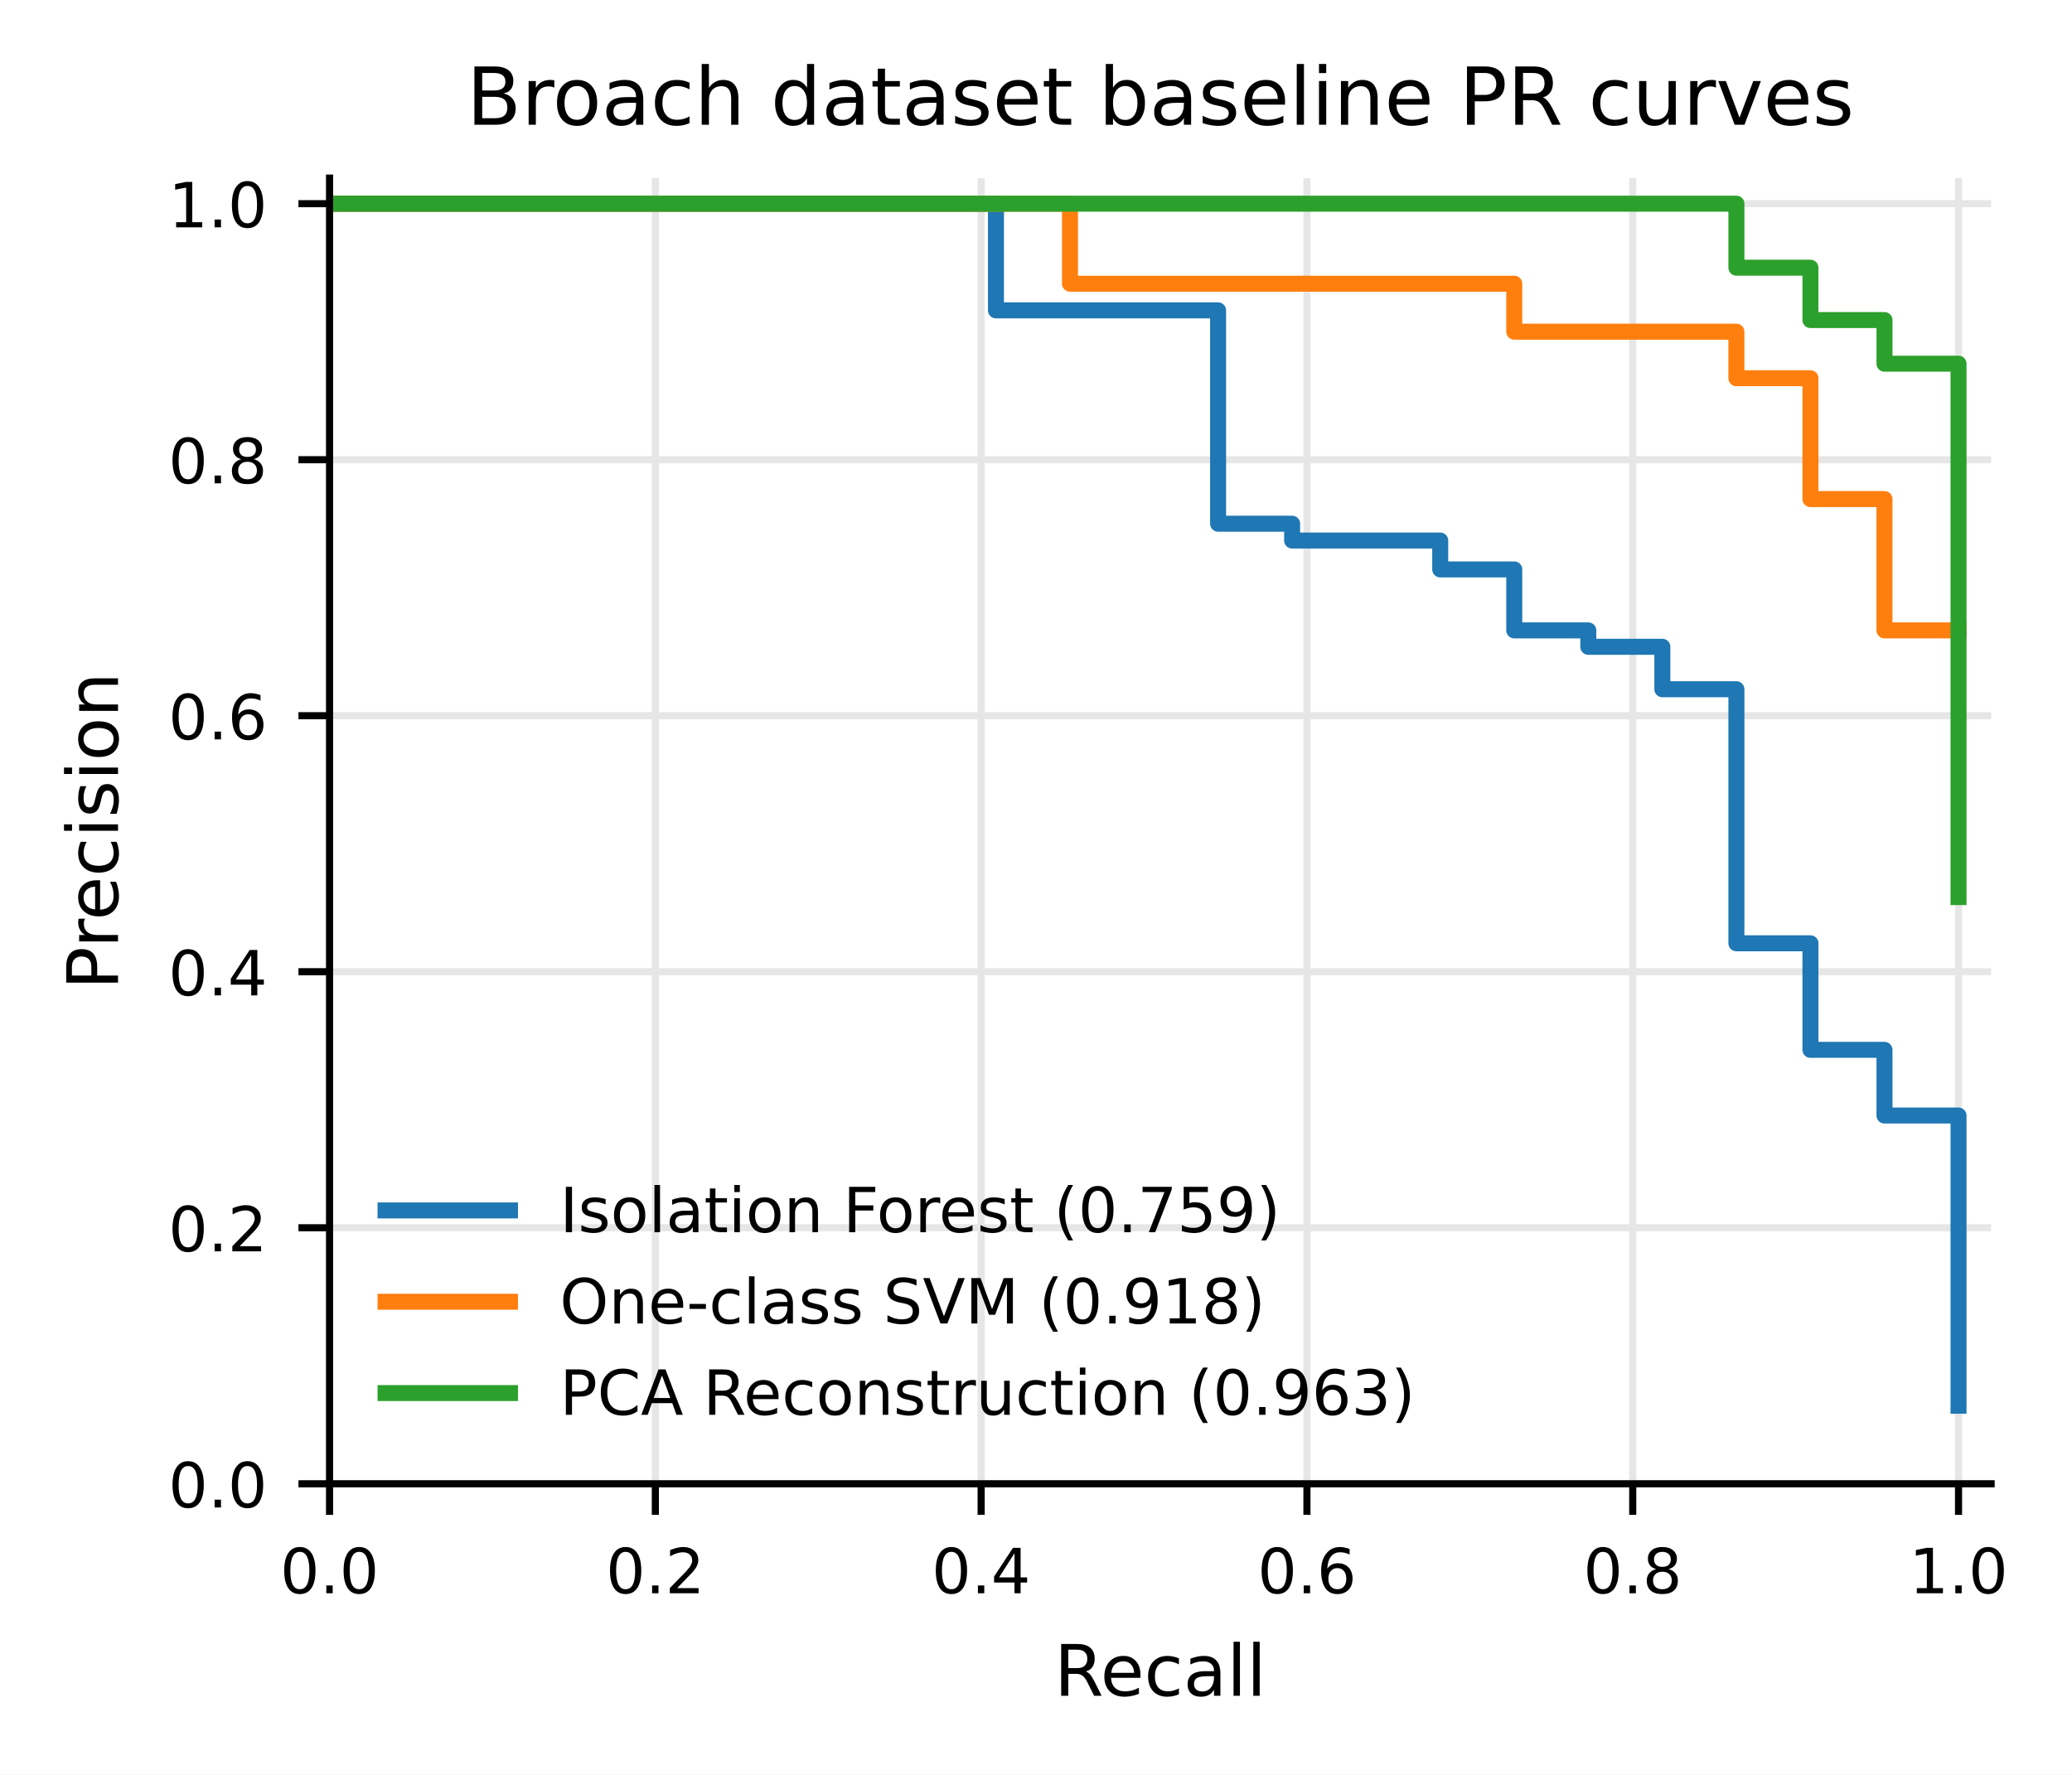
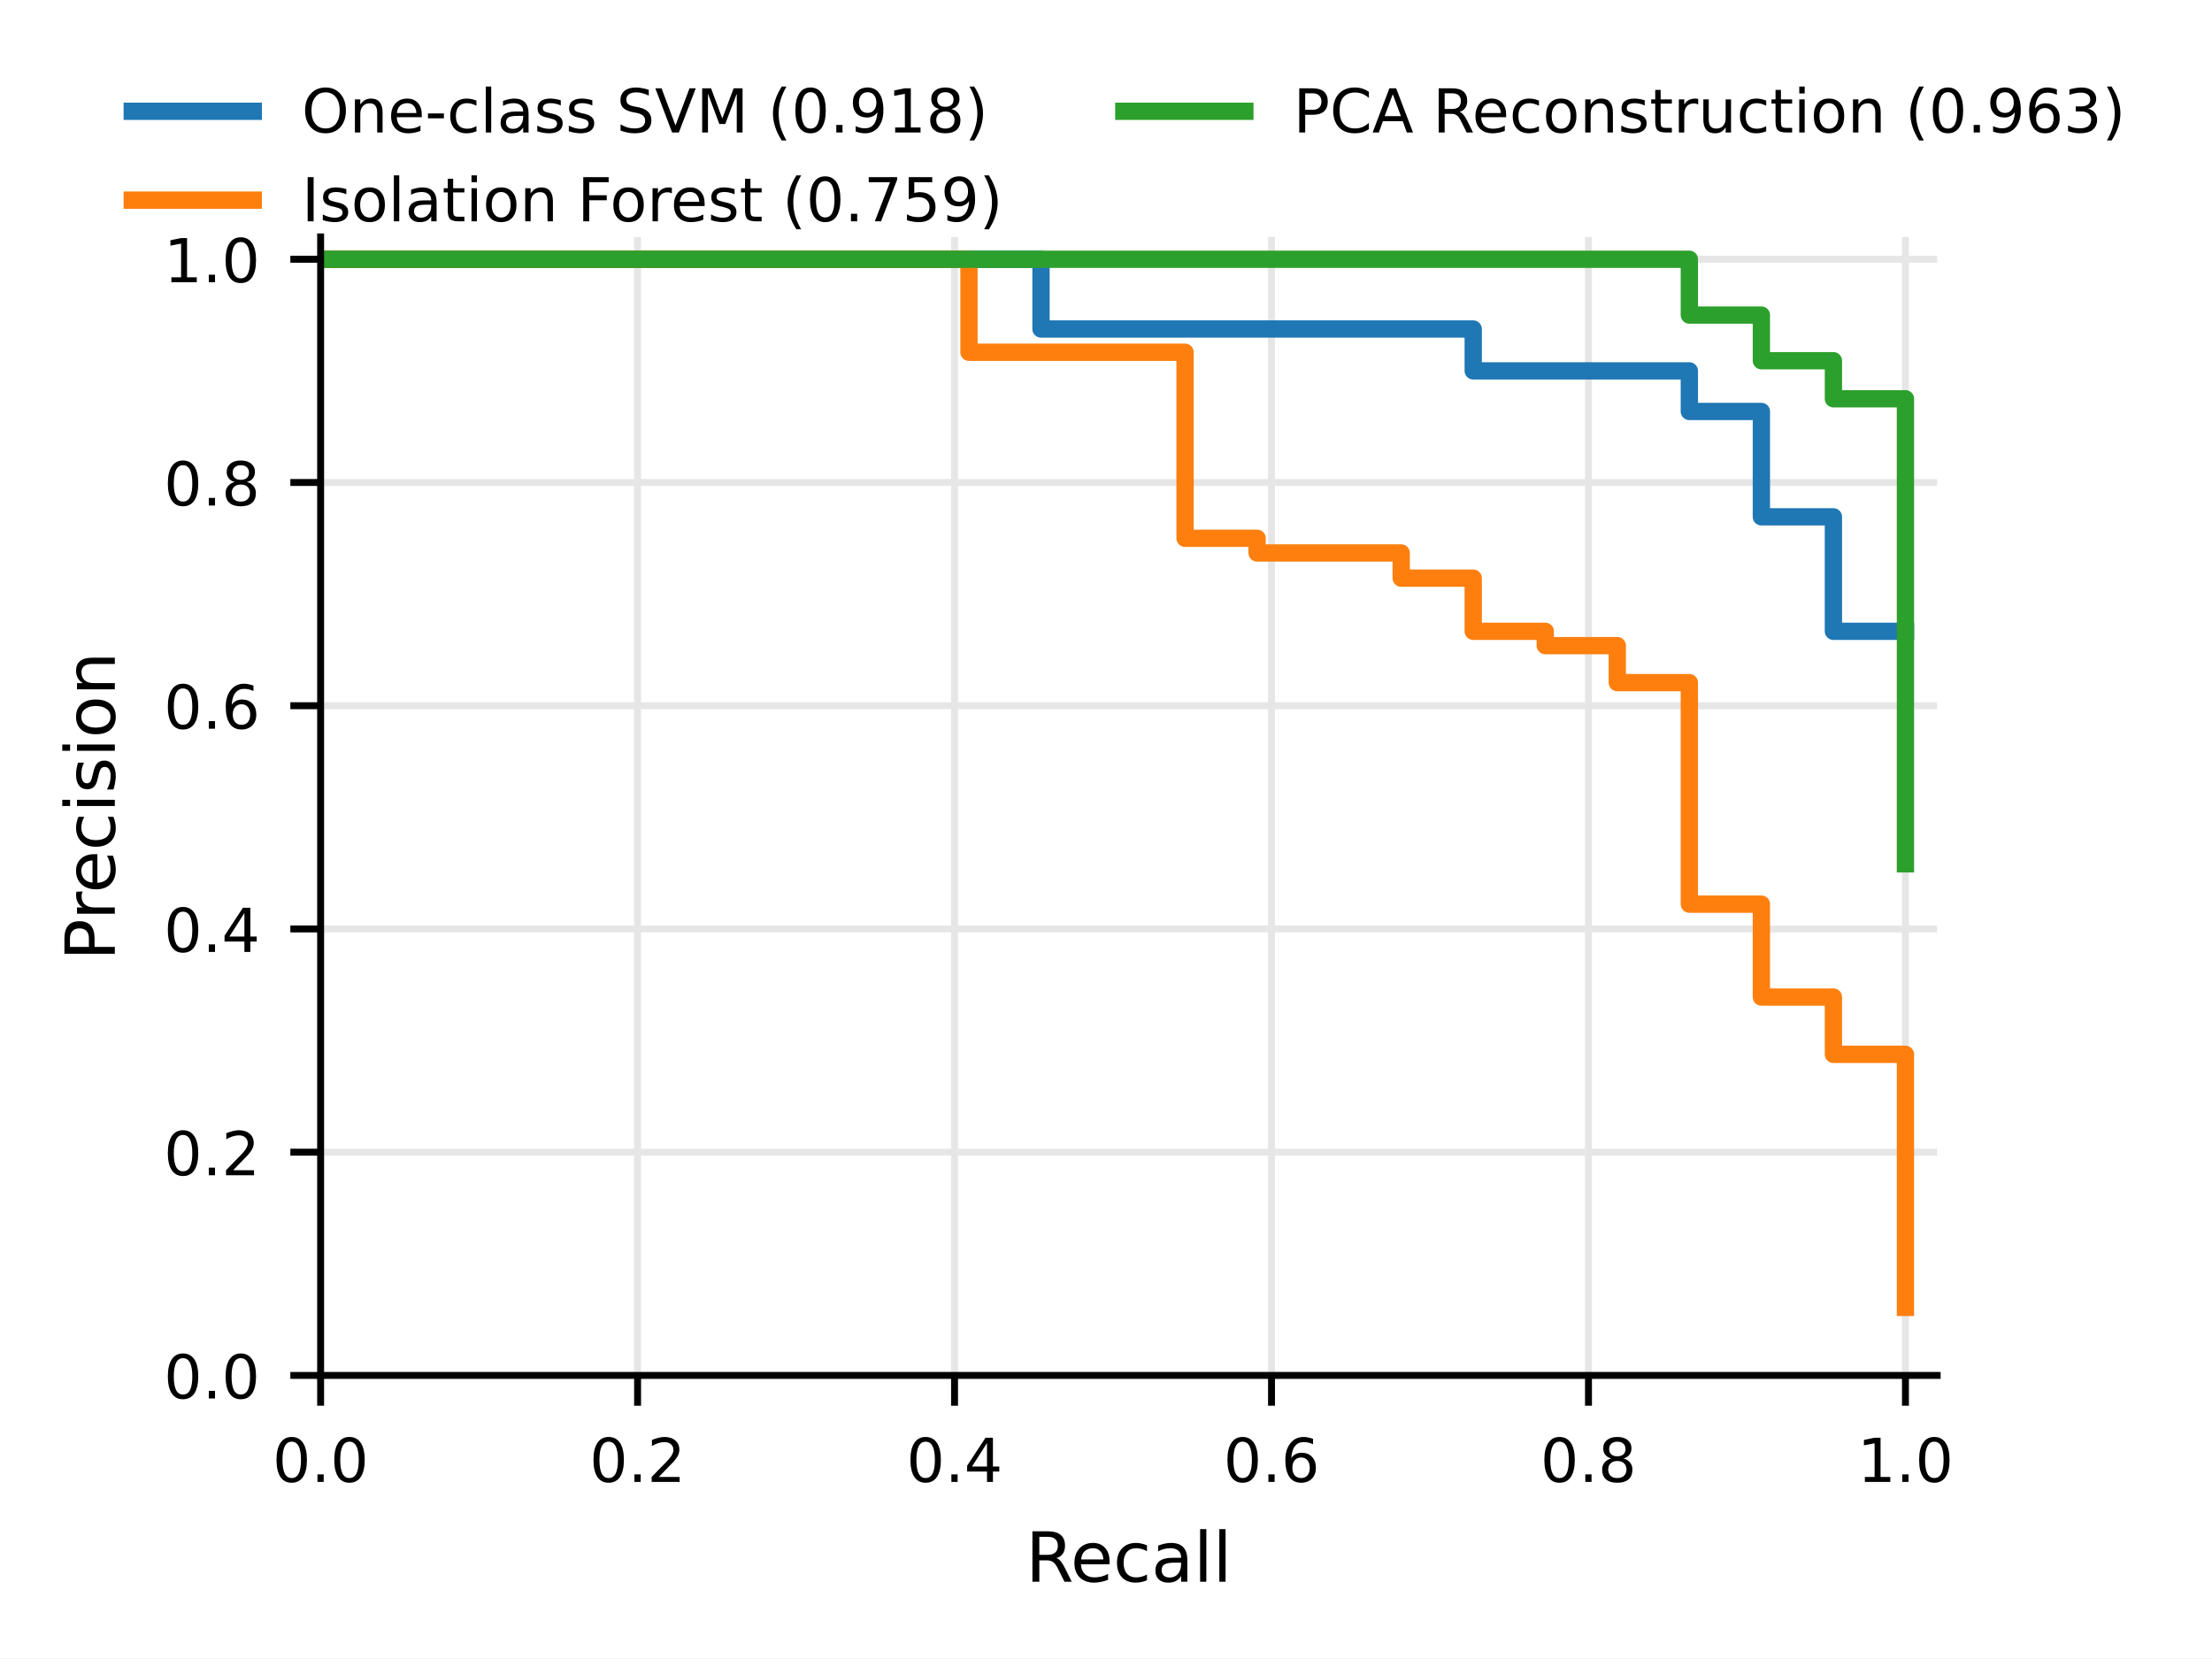
- <svg xmlns="http://www.w3.org/2000/svg" xmlns:xlink="http://www.w3.org/1999/xlink" width="233.105pt" height="199.672pt" viewBox="0 0 233.105 199.672" version="1.1">
+ <svg xmlns="http://www.w3.org/2000/svg" xmlns:xlink="http://www.w3.org/1999/xlink" width="255.788pt" height="191.767pt" viewBox="0 0 255.788 191.767" version="1.1">
  <defs>
    <style type="text/css">*{stroke-linejoin: round; stroke-linecap: butt}</style>
  </defs>
  <g id="figure_1">
    <g id="patch_1">
-       <path d="M 0 199.672  L 233.105 199.672  L 233.105 0  L 0 0  z " style="fill: #ffffff" />
+       <path d="M 0 191.767  L 255.788 191.767  L 255.788 0  L 0 0  z " style="fill: #ffffff" />
    </g>
    <g id="axes_1">
      <g id="patch_2">
-         <path d="M 37.075 166.955  L 224.005 166.955  L 224.005 20.039  L 37.075 20.039  z " style="fill: #ffffff" />
+         <path d="M 37.075 159.049  L 224.005 159.049  L 224.005 27.397  L 37.075 27.397  z " style="fill: #ffffff" />
      </g>
      <g id="matplotlib.axis_1">
        <g id="xtick_1">
          <g id="line2d_1">
-             <path d="M 37.075 166.955  L 37.075 20.039  " clip-path="url(#p6ccd4cf123)" style="fill: none; stroke: #e6e6e6; stroke-width: 0.8; stroke-linecap: square" />
+             <path d="M 37.075 159.049  L 37.075 27.397  " clip-path="url(#p61f9004735)" style="fill: none; stroke: #e6e6e6; stroke-width: 0.8; stroke-linecap: square" />
          </g>
          <g id="line2d_2">
            <defs>
-               <path id="maf0ea185fb" d="M 0 0  L 0 3.5  " style="stroke: #000000; stroke-width: 0.8" />
+               <path id="m627fa2cb09" d="M 0 0  L 0 3.5  " style="stroke: #000000; stroke-width: 0.8" />
            </defs>
            <g>
-               <use xlink:href="#maf0ea185fb" x="37.075" y="166.955" style="stroke: #000000; stroke-width: 0.8" />
+               <use xlink:href="#m627fa2cb09" x="37.075" y="159.049" style="stroke: #000000; stroke-width: 0.8" />
            </g>
          </g>
          <g id="text_1">
-             <text style="font-size: 7px; font-family: 'DejaVu Sans', 'Bitstream Vera Sans', 'Computer Modern Sans Serif', 'Lucida Grande', 'Verdana', 'Geneva', 'Lucid', 'Arial', 'Helvetica', 'Avant Garde', sans-serif; text-anchor: middle" x="37.075" y="179.274" transform="rotate(-0 37.07469 179.2735)">0.0</text>
+             <text style="font-size: 7px; font-family: 'DejaVu Sans', 'Bitstream Vera Sans', 'Computer Modern Sans Serif', 'Lucida Grande', 'Verdana', 'Geneva', 'Lucid', 'Arial', 'Helvetica', 'Avant Garde', sans-serif; text-anchor: middle" x="37.075" y="171.368" transform="rotate(-0 37.07469 171.3683)">0.0</text>
          </g>
        </g>
        <g id="xtick_2">
          <g id="line2d_3">
-             <path d="M 73.728 166.955  L 73.728 20.039  " clip-path="url(#p6ccd4cf123)" style="fill: none; stroke: #e6e6e6; stroke-width: 0.8; stroke-linecap: square" />
+             <path d="M 73.728 159.049  L 73.728 27.397  " clip-path="url(#p61f9004735)" style="fill: none; stroke: #e6e6e6; stroke-width: 0.8; stroke-linecap: square" />
          </g>
          <g id="line2d_4">
            <g>
-               <use xlink:href="#maf0ea185fb" x="73.728" y="166.955" style="stroke: #000000; stroke-width: 0.8" />
+               <use xlink:href="#m627fa2cb09" x="73.728" y="159.049" style="stroke: #000000; stroke-width: 0.8" />
            </g>
          </g>
          <g id="text_2">
-             <text style="font-size: 7px; font-family: 'DejaVu Sans', 'Bitstream Vera Sans', 'Computer Modern Sans Serif', 'Lucida Grande', 'Verdana', 'Geneva', 'Lucid', 'Arial', 'Helvetica', 'Avant Garde', sans-serif; text-anchor: middle" x="73.728" y="179.274" transform="rotate(-0 73.72763 179.2735)">0.2</text>
+             <text style="font-size: 7px; font-family: 'DejaVu Sans', 'Bitstream Vera Sans', 'Computer Modern Sans Serif', 'Lucida Grande', 'Verdana', 'Geneva', 'Lucid', 'Arial', 'Helvetica', 'Avant Garde', sans-serif; text-anchor: middle" x="73.728" y="171.368" transform="rotate(-0 73.72763 171.3683)">0.2</text>
          </g>
        </g>
        <g id="xtick_3">
          <g id="line2d_5">
-             <path d="M 110.381 166.955  L 110.381 20.039  " clip-path="url(#p6ccd4cf123)" style="fill: none; stroke: #e6e6e6; stroke-width: 0.8; stroke-linecap: square" />
+             <path d="M 110.381 159.049  L 110.381 27.397  " clip-path="url(#p61f9004735)" style="fill: none; stroke: #e6e6e6; stroke-width: 0.8; stroke-linecap: square" />
          </g>
          <g id="line2d_6">
            <g>
-               <use xlink:href="#maf0ea185fb" x="110.381" y="166.955" style="stroke: #000000; stroke-width: 0.8" />
+               <use xlink:href="#m627fa2cb09" x="110.381" y="159.049" style="stroke: #000000; stroke-width: 0.8" />
            </g>
          </g>
          <g id="text_3">
-             <text style="font-size: 7px; font-family: 'DejaVu Sans', 'Bitstream Vera Sans', 'Computer Modern Sans Serif', 'Lucida Grande', 'Verdana', 'Geneva', 'Lucid', 'Arial', 'Helvetica', 'Avant Garde', sans-serif; text-anchor: middle" x="110.381" y="179.274" transform="rotate(-0 110.3806 179.2735)">0.4</text>
+             <text style="font-size: 7px; font-family: 'DejaVu Sans', 'Bitstream Vera Sans', 'Computer Modern Sans Serif', 'Lucida Grande', 'Verdana', 'Geneva', 'Lucid', 'Arial', 'Helvetica', 'Avant Garde', sans-serif; text-anchor: middle" x="110.381" y="171.368" transform="rotate(-0 110.3806 171.3683)">0.4</text>
          </g>
        </g>
        <g id="xtick_4">
          <g id="line2d_7">
-             <path d="M 147.034 166.955  L 147.034 20.039  " clip-path="url(#p6ccd4cf123)" style="fill: none; stroke: #e6e6e6; stroke-width: 0.8; stroke-linecap: square" />
+             <path d="M 147.034 159.049  L 147.034 27.397  " clip-path="url(#p61f9004735)" style="fill: none; stroke: #e6e6e6; stroke-width: 0.8; stroke-linecap: square" />
          </g>
          <g id="line2d_8">
            <g>
-               <use xlink:href="#maf0ea185fb" x="147.034" y="166.955" style="stroke: #000000; stroke-width: 0.8" />
+               <use xlink:href="#m627fa2cb09" x="147.034" y="159.049" style="stroke: #000000; stroke-width: 0.8" />
            </g>
          </g>
          <g id="text_4">
-             <text style="font-size: 7px; font-family: 'DejaVu Sans', 'Bitstream Vera Sans', 'Computer Modern Sans Serif', 'Lucida Grande', 'Verdana', 'Geneva', 'Lucid', 'Arial', 'Helvetica', 'Avant Garde', sans-serif; text-anchor: middle" x="147.034" y="179.274" transform="rotate(-0 147.0335 179.2735)">0.6</text>
+             <text style="font-size: 7px; font-family: 'DejaVu Sans', 'Bitstream Vera Sans', 'Computer Modern Sans Serif', 'Lucida Grande', 'Verdana', 'Geneva', 'Lucid', 'Arial', 'Helvetica', 'Avant Garde', sans-serif; text-anchor: middle" x="147.034" y="171.368" transform="rotate(-0 147.0335 171.3683)">0.6</text>
          </g>
        </g>
        <g id="xtick_5">
          <g id="line2d_9">
-             <path d="M 183.686 166.955  L 183.686 20.039  " clip-path="url(#p6ccd4cf123)" style="fill: none; stroke: #e6e6e6; stroke-width: 0.8; stroke-linecap: square" />
+             <path d="M 183.686 159.049  L 183.686 27.397  " clip-path="url(#p61f9004735)" style="fill: none; stroke: #e6e6e6; stroke-width: 0.8; stroke-linecap: square" />
          </g>
          <g id="line2d_10">
            <g>
-               <use xlink:href="#maf0ea185fb" x="183.686" y="166.955" style="stroke: #000000; stroke-width: 0.8" />
+               <use xlink:href="#m627fa2cb09" x="183.686" y="159.049" style="stroke: #000000; stroke-width: 0.8" />
            </g>
          </g>
          <g id="text_5">
-             <text style="font-size: 7px; font-family: 'DejaVu Sans', 'Bitstream Vera Sans', 'Computer Modern Sans Serif', 'Lucida Grande', 'Verdana', 'Geneva', 'Lucid', 'Arial', 'Helvetica', 'Avant Garde', sans-serif; text-anchor: middle" x="183.686" y="179.274" transform="rotate(-0 183.6865 179.2735)">0.8</text>
+             <text style="font-size: 7px; font-family: 'DejaVu Sans', 'Bitstream Vera Sans', 'Computer Modern Sans Serif', 'Lucida Grande', 'Verdana', 'Geneva', 'Lucid', 'Arial', 'Helvetica', 'Avant Garde', sans-serif; text-anchor: middle" x="183.686" y="171.368" transform="rotate(-0 183.6865 171.3683)">0.8</text>
          </g>
        </g>
        <g id="xtick_6">
          <g id="line2d_11">
-             <path d="M 220.339 166.955  L 220.339 20.039  " clip-path="url(#p6ccd4cf123)" style="fill: none; stroke: #e6e6e6; stroke-width: 0.8; stroke-linecap: square" />
+             <path d="M 220.339 159.049  L 220.339 27.397  " clip-path="url(#p61f9004735)" style="fill: none; stroke: #e6e6e6; stroke-width: 0.8; stroke-linecap: square" />
          </g>
          <g id="line2d_12">
            <g>
-               <use xlink:href="#maf0ea185fb" x="220.339" y="166.955" style="stroke: #000000; stroke-width: 0.8" />
+               <use xlink:href="#m627fa2cb09" x="220.339" y="159.049" style="stroke: #000000; stroke-width: 0.8" />
            </g>
          </g>
          <g id="text_6">
-             <text style="font-size: 7px; font-family: 'DejaVu Sans', 'Bitstream Vera Sans', 'Computer Modern Sans Serif', 'Lucida Grande', 'Verdana', 'Geneva', 'Lucid', 'Arial', 'Helvetica', 'Avant Garde', sans-serif; text-anchor: middle" x="220.339" y="179.274" transform="rotate(-0 220.3394 179.2735)">1.0</text>
+             <text style="font-size: 7px; font-family: 'DejaVu Sans', 'Bitstream Vera Sans', 'Computer Modern Sans Serif', 'Lucida Grande', 'Verdana', 'Geneva', 'Lucid', 'Arial', 'Helvetica', 'Avant Garde', sans-serif; text-anchor: middle" x="220.339" y="171.368" transform="rotate(-0 220.3394 171.3683)">1.0</text>
          </g>
        </g>
        <g id="text_7">
-           <text style="font-size: 8px; font-family: 'DejaVu Sans', 'Bitstream Vera Sans', 'Computer Modern Sans Serif', 'Lucida Grande', 'Verdana', 'Geneva', 'Lucid', 'Arial', 'Helvetica', 'Avant Garde', sans-serif; text-anchor: middle" x="130.54" y="190.808" transform="rotate(-0 130.5397 190.808)">Recall</text>
+           <text style="font-size: 8px; font-family: 'DejaVu Sans', 'Bitstream Vera Sans', 'Computer Modern Sans Serif', 'Lucida Grande', 'Verdana', 'Geneva', 'Lucid', 'Arial', 'Helvetica', 'Avant Garde', sans-serif; text-anchor: middle" x="130.54" y="182.903" transform="rotate(-0 130.5397 182.9028)">Recall</text>
        </g>
      </g>
      <g id="matplotlib.axis_2">
        <g id="ytick_1">
          <g id="line2d_13">
-             <path d="M 37.075 166.955  L 224.005 166.955  " clip-path="url(#p6ccd4cf123)" style="fill: none; stroke: #e6e6e6; stroke-width: 0.8; stroke-linecap: square" />
+             <path d="M 37.075 159.049  L 224.005 159.049  " clip-path="url(#p61f9004735)" style="fill: none; stroke: #e6e6e6; stroke-width: 0.8; stroke-linecap: square" />
          </g>
          <g id="line2d_14">
            <defs>
-               <path id="m0207b926c6" d="M 0 0  L -3.5 0  " style="stroke: #000000; stroke-width: 0.8" />
+               <path id="m1e49a3fff1" d="M 0 0  L -3.5 0  " style="stroke: #000000; stroke-width: 0.8" />
            </defs>
            <g>
-               <use xlink:href="#m0207b926c6" x="37.075" y="166.955" style="stroke: #000000; stroke-width: 0.8" />
+               <use xlink:href="#m1e49a3fff1" x="37.075" y="159.049" style="stroke: #000000; stroke-width: 0.8" />
            </g>
          </g>
          <g id="text_8">
-             <text style="font-size: 7px; font-family: 'DejaVu Sans', 'Bitstream Vera Sans', 'Computer Modern Sans Serif', 'Lucida Grande', 'Verdana', 'Geneva', 'Lucid', 'Arial', 'Helvetica', 'Avant Garde', sans-serif; text-anchor: end" x="30.075" y="169.614" transform="rotate(-0 30.07469 169.614)">0.0</text>
+             <text style="font-size: 7px; font-family: 'DejaVu Sans', 'Bitstream Vera Sans', 'Computer Modern Sans Serif', 'Lucida Grande', 'Verdana', 'Geneva', 'Lucid', 'Arial', 'Helvetica', 'Avant Garde', sans-serif; text-anchor: end" x="30.075" y="161.709" transform="rotate(-0 30.07469 161.7088)">0.0</text>
          </g>
        </g>
        <g id="ytick_2">
          <g id="line2d_15">
-             <path d="M 37.075 138.148  L 224.005 138.148  " clip-path="url(#p6ccd4cf123)" style="fill: none; stroke: #e6e6e6; stroke-width: 0.8; stroke-linecap: square" />
+             <path d="M 37.075 133.235  L 224.005 133.235  " clip-path="url(#p61f9004735)" style="fill: none; stroke: #e6e6e6; stroke-width: 0.8; stroke-linecap: square" />
          </g>
          <g id="line2d_16">
            <g>
-               <use xlink:href="#m0207b926c6" x="37.075" y="138.148" style="stroke: #000000; stroke-width: 0.8" />
+               <use xlink:href="#m1e49a3fff1" x="37.075" y="133.235" style="stroke: #000000; stroke-width: 0.8" />
            </g>
          </g>
          <g id="text_9">
-             <text style="font-size: 7px; font-family: 'DejaVu Sans', 'Bitstream Vera Sans', 'Computer Modern Sans Serif', 'Lucida Grande', 'Verdana', 'Geneva', 'Lucid', 'Arial', 'Helvetica', 'Avant Garde', sans-serif; text-anchor: end" x="30.075" y="140.807" transform="rotate(-0 30.07469 140.807)">0.2</text>
+             <text style="font-size: 7px; font-family: 'DejaVu Sans', 'Bitstream Vera Sans', 'Computer Modern Sans Serif', 'Lucida Grande', 'Verdana', 'Geneva', 'Lucid', 'Arial', 'Helvetica', 'Avant Garde', sans-serif; text-anchor: end" x="30.075" y="135.895" transform="rotate(-0 30.07469 135.8947)">0.2</text>
          </g>
        </g>
        <g id="ytick_3">
          <g id="line2d_17">
-             <path d="M 37.075 109.34  L 224.005 109.34  " clip-path="url(#p6ccd4cf123)" style="fill: none; stroke: #e6e6e6; stroke-width: 0.8; stroke-linecap: square" />
+             <path d="M 37.075 107.421  L 224.005 107.421  " clip-path="url(#p61f9004735)" style="fill: none; stroke: #e6e6e6; stroke-width: 0.8; stroke-linecap: square" />
          </g>
          <g id="line2d_18">
            <g>
-               <use xlink:href="#m0207b926c6" x="37.075" y="109.34" style="stroke: #000000; stroke-width: 0.8" />
+               <use xlink:href="#m1e49a3fff1" x="37.075" y="107.421" style="stroke: #000000; stroke-width: 0.8" />
            </g>
          </g>
          <g id="text_10">
-             <text style="font-size: 7px; font-family: 'DejaVu Sans', 'Bitstream Vera Sans', 'Computer Modern Sans Serif', 'Lucida Grande', 'Verdana', 'Geneva', 'Lucid', 'Arial', 'Helvetica', 'Avant Garde', sans-serif; text-anchor: end" x="30.075" y="112" transform="rotate(-0 30.07469 111.9999)">0.4</text>
+             <text style="font-size: 7px; font-family: 'DejaVu Sans', 'Bitstream Vera Sans', 'Computer Modern Sans Serif', 'Lucida Grande', 'Verdana', 'Geneva', 'Lucid', 'Arial', 'Helvetica', 'Avant Garde', sans-serif; text-anchor: end" x="30.075" y="110.081" transform="rotate(-0 30.07469 110.0806)">0.4</text>
          </g>
        </g>
        <g id="ytick_4">
          <g id="line2d_19">
-             <path d="M 37.075 80.533  L 224.005 80.533  " clip-path="url(#p6ccd4cf123)" style="fill: none; stroke: #e6e6e6; stroke-width: 0.8; stroke-linecap: square" />
+             <path d="M 37.075 81.607  L 224.005 81.607  " clip-path="url(#p61f9004735)" style="fill: none; stroke: #e6e6e6; stroke-width: 0.8; stroke-linecap: square" />
          </g>
          <g id="line2d_20">
            <g>
-               <use xlink:href="#m0207b926c6" x="37.075" y="80.533" style="stroke: #000000; stroke-width: 0.8" />
+               <use xlink:href="#m1e49a3fff1" x="37.075" y="81.607" style="stroke: #000000; stroke-width: 0.8" />
            </g>
          </g>
          <g id="text_11">
-             <text style="font-size: 7px; font-family: 'DejaVu Sans', 'Bitstream Vera Sans', 'Computer Modern Sans Serif', 'Lucida Grande', 'Verdana', 'Geneva', 'Lucid', 'Arial', 'Helvetica', 'Avant Garde', sans-serif; text-anchor: end" x="30.075" y="83.193" transform="rotate(-0 30.07469 83.19287)">0.6</text>
+             <text style="font-size: 7px; font-family: 'DejaVu Sans', 'Bitstream Vera Sans', 'Computer Modern Sans Serif', 'Lucida Grande', 'Verdana', 'Geneva', 'Lucid', 'Arial', 'Helvetica', 'Avant Garde', sans-serif; text-anchor: end" x="30.075" y="84.266" transform="rotate(-0 30.07469 84.26646)">0.6</text>
          </g>
        </g>
        <g id="ytick_5">
          <g id="line2d_21">
-             <path d="M 37.075 51.726  L 224.005 51.726  " clip-path="url(#p6ccd4cf123)" style="fill: none; stroke: #e6e6e6; stroke-width: 0.8; stroke-linecap: square" />
+             <path d="M 37.075 55.793  L 224.005 55.793  " clip-path="url(#p61f9004735)" style="fill: none; stroke: #e6e6e6; stroke-width: 0.8; stroke-linecap: square" />
          </g>
          <g id="line2d_22">
            <g>
-               <use xlink:href="#m0207b926c6" x="37.075" y="51.726" style="stroke: #000000; stroke-width: 0.8" />
+               <use xlink:href="#m1e49a3fff1" x="37.075" y="55.793" style="stroke: #000000; stroke-width: 0.8" />
            </g>
          </g>
          <g id="text_12">
-             <text style="font-size: 7px; font-family: 'DejaVu Sans', 'Bitstream Vera Sans', 'Computer Modern Sans Serif', 'Lucida Grande', 'Verdana', 'Geneva', 'Lucid', 'Arial', 'Helvetica', 'Avant Garde', sans-serif; text-anchor: end" x="30.075" y="54.386" transform="rotate(-0 30.07469 54.38581)">0.8</text>
+             <text style="font-size: 7px; font-family: 'DejaVu Sans', 'Bitstream Vera Sans', 'Computer Modern Sans Serif', 'Lucida Grande', 'Verdana', 'Geneva', 'Lucid', 'Arial', 'Helvetica', 'Avant Garde', sans-serif; text-anchor: end" x="30.075" y="58.452" transform="rotate(-0 30.07469 58.45234)">0.8</text>
          </g>
        </g>
        <g id="ytick_6">
          <g id="line2d_23">
-             <path d="M 37.075 22.919  L 224.005 22.919  " clip-path="url(#p6ccd4cf123)" style="fill: none; stroke: #e6e6e6; stroke-width: 0.8; stroke-linecap: square" />
+             <path d="M 37.075 29.979  L 224.005 29.979  " clip-path="url(#p61f9004735)" style="fill: none; stroke: #e6e6e6; stroke-width: 0.8; stroke-linecap: square" />
          </g>
          <g id="line2d_24">
            <g>
-               <use xlink:href="#m0207b926c6" x="37.075" y="22.919" style="stroke: #000000; stroke-width: 0.8" />
+               <use xlink:href="#m1e49a3fff1" x="37.075" y="29.979" style="stroke: #000000; stroke-width: 0.8" />
            </g>
          </g>
          <g id="text_13">
-             <text style="font-size: 7px; font-family: 'DejaVu Sans', 'Bitstream Vera Sans', 'Computer Modern Sans Serif', 'Lucida Grande', 'Verdana', 'Geneva', 'Lucid', 'Arial', 'Helvetica', 'Avant Garde', sans-serif; text-anchor: end" x="30.075" y="25.579" transform="rotate(-0 30.07469 25.57875)">1.0</text>
+             <text style="font-size: 7px; font-family: 'DejaVu Sans', 'Bitstream Vera Sans', 'Computer Modern Sans Serif', 'Lucida Grande', 'Verdana', 'Geneva', 'Lucid', 'Arial', 'Helvetica', 'Avant Garde', sans-serif; text-anchor: end" x="30.075" y="32.638" transform="rotate(-0 30.07469 32.63822)">1.0</text>
          </g>
        </g>
        <g id="text_14">
-           <text style="font-size: 8px; font-family: 'DejaVu Sans', 'Bitstream Vera Sans', 'Computer Modern Sans Serif', 'Lucida Grande', 'Verdana', 'Geneva', 'Lucid', 'Arial', 'Helvetica', 'Avant Garde', sans-serif; text-anchor: middle" x="13.279" y="93.497" transform="rotate(-90 13.27875 93.49659)">Precision</text>
+           <text style="font-size: 8px; font-family: 'DejaVu Sans', 'Bitstream Vera Sans', 'Computer Modern Sans Serif', 'Lucida Grande', 'Verdana', 'Geneva', 'Lucid', 'Arial', 'Helvetica', 'Avant Garde', sans-serif; text-anchor: middle" x="13.279" y="93.223" transform="rotate(-90 13.27875 93.22336)">Precision</text>
        </g>
      </g>
      <g id="line2d_25">
-         <path d="M 37.075 22.919  L 45.405 22.919  L 45.405 22.919  L 53.735 22.919  L 53.735 22.919  L 62.065 22.919  L 62.065 22.919  L 70.396 22.919  L 70.396 22.919  L 78.726 22.919  L 78.726 22.919  L 87.056 22.919  L 87.056 22.919  L 95.386 22.919  L 95.386 22.919  L 103.716 22.919  L 103.716 22.919  L 112.047 22.919  L 112.047 34.922  L 120.377 34.922  L 120.377 34.922  L 128.707 34.922  L 128.707 34.922  L 137.037 34.922  L 137.037 58.928  L 145.367 58.928  L 145.367 60.823  L 153.698 60.823  L 153.698 60.823  L 162.028 60.823  L 162.028 64.072  L 170.358 64.072  L 170.358 70.931  L 178.688 70.931  L 178.688 72.778  L 187.019 72.778  L 187.019 77.553  L 195.349 77.553  L 195.349 106.14  L 203.679 106.14  L 203.679 118.129  L 212.009 118.129  L 212.009 125.52  L 220.339 125.52  L 220.339 158.177  " clip-path="url(#p6ccd4cf123)" style="fill: none; stroke: #1f77b4; stroke-width: 1.8; stroke-linecap: square" />
+         <path d="M 37.075 29.979  L 53.735 29.979  L 53.735 29.979  L 62.065 29.979  L 62.065 29.979  L 70.396 29.979  L 70.396 29.979  L 78.726 29.979  L 78.726 29.979  L 87.056 29.979  L 87.056 29.979  L 95.386 29.979  L 95.386 29.979  L 103.716 29.979  L 103.716 29.979  L 112.047 29.979  L 112.047 29.979  L 120.377 29.979  L 120.377 38.046  L 128.707 38.046  L 128.707 38.046  L 137.037 38.046  L 137.037 38.046  L 145.367 38.046  L 145.367 38.046  L 153.698 38.046  L 153.698 38.046  L 162.028 38.046  L 162.028 38.046  L 170.358 38.046  L 170.358 42.886  L 178.688 42.886  L 178.688 42.886  L 187.019 42.886  L 187.019 42.886  L 195.349 42.886  L 195.349 47.579  L 203.679 47.579  L 203.679 59.764  L 212.009 59.764  L 212.009 73.002  L 220.339 73.002  L 220.339 73.002  " clip-path="url(#p61f9004735)" style="fill: none; stroke: #1f77b4; stroke-width: 2; stroke-linecap: square" />
      </g>
      <g id="line2d_26">
-         <path d="M 37.075 22.919  L 53.735 22.919  L 53.735 22.919  L 62.065 22.919  L 62.065 22.919  L 70.396 22.919  L 70.396 22.919  L 78.726 22.919  L 78.726 22.919  L 87.056 22.919  L 87.056 22.919  L 95.386 22.919  L 95.386 22.919  L 103.716 22.919  L 103.716 22.919  L 112.047 22.919  L 112.047 22.919  L 120.377 22.919  L 120.377 31.922  L 128.707 31.922  L 128.707 31.922  L 137.037 31.922  L 137.037 31.922  L 145.367 31.922  L 145.367 31.922  L 153.698 31.922  L 153.698 31.922  L 162.028 31.922  L 162.028 31.922  L 170.358 31.922  L 170.358 37.323  L 178.688 37.323  L 178.688 37.323  L 187.019 37.323  L 187.019 37.323  L 195.349 37.323  L 195.349 42.56  L 203.679 42.56  L 203.679 56.158  L 212.009 56.158  L 212.009 70.931  L 220.339 70.931  L 220.339 70.931  " clip-path="url(#p6ccd4cf123)" style="fill: none; stroke: #ff7f0e; stroke-width: 1.8; stroke-linecap: square" />
+         <path d="M 37.075 29.979  L 45.405 29.979  L 45.405 29.979  L 53.735 29.979  L 53.735 29.979  L 62.065 29.979  L 62.065 29.979  L 70.396 29.979  L 70.396 29.979  L 78.726 29.979  L 78.726 29.979  L 87.056 29.979  L 87.056 29.979  L 95.386 29.979  L 95.386 29.979  L 103.716 29.979  L 103.716 29.979  L 112.047 29.979  L 112.047 40.735  L 120.377 40.735  L 120.377 40.735  L 128.707 40.735  L 128.707 40.735  L 137.037 40.735  L 137.037 62.246  L 145.367 62.246  L 145.367 63.945  L 153.698 63.945  L 153.698 63.945  L 162.028 63.945  L 162.028 66.856  L 170.358 66.856  L 170.358 73.002  L 178.688 73.002  L 178.688 74.657  L 187.019 74.657  L 187.019 78.937  L 195.349 78.937  L 195.349 104.553  L 203.679 104.553  L 203.679 115.297  L 212.009 115.297  L 212.009 121.919  L 220.339 121.919  L 220.339 151.184  " clip-path="url(#p61f9004735)" style="fill: none; stroke: #ff7f0e; stroke-width: 2; stroke-linecap: square" />
      </g>
      <g id="line2d_27">
-         <path d="M 37.075 22.919  L 45.405 22.919  L 45.405 22.919  L 53.735 22.919  L 53.735 22.919  L 62.065 22.919  L 62.065 22.919  L 70.396 22.919  L 70.396 22.919  L 78.726 22.919  L 78.726 22.919  L 87.056 22.919  L 87.056 22.919  L 95.386 22.919  L 95.386 22.919  L 103.716 22.919  L 103.716 22.919  L 112.047 22.919  L 112.047 22.919  L 120.377 22.919  L 120.377 22.919  L 128.707 22.919  L 128.707 22.919  L 137.037 22.919  L 137.037 22.919  L 145.367 22.919  L 145.367 22.919  L 153.698 22.919  L 153.698 22.919  L 162.028 22.919  L 162.028 22.919  L 170.358 22.919  L 170.358 22.919  L 178.688 22.919  L 178.688 22.919  L 187.019 22.919  L 187.019 22.919  L 195.349 22.919  L 195.349 30.121  L 203.679 30.121  L 203.679 36.013  L 212.009 36.013  L 212.009 40.924  L 220.339 40.924  L 220.339 100.938  " clip-path="url(#p6ccd4cf123)" style="fill: none; stroke: #2ca02c; stroke-width: 1.8; stroke-linecap: square" />
+         <path d="M 37.075 29.979  L 45.405 29.979  L 45.405 29.979  L 53.735 29.979  L 53.735 29.979  L 62.065 29.979  L 62.065 29.979  L 70.396 29.979  L 70.396 29.979  L 78.726 29.979  L 78.726 29.979  L 87.056 29.979  L 87.056 29.979  L 95.386 29.979  L 95.386 29.979  L 103.716 29.979  L 103.716 29.979  L 112.047 29.979  L 112.047 29.979  L 120.377 29.979  L 120.377 29.979  L 128.707 29.979  L 128.707 29.979  L 137.037 29.979  L 137.037 29.979  L 145.367 29.979  L 145.367 29.979  L 153.698 29.979  L 153.698 29.979  L 162.028 29.979  L 162.028 29.979  L 170.358 29.979  L 170.358 29.979  L 178.688 29.979  L 178.688 29.979  L 187.019 29.979  L 187.019 29.979  L 195.349 29.979  L 195.349 36.432  L 203.679 36.432  L 203.679 41.712  L 212.009 41.712  L 212.009 46.113  L 220.339 46.113  L 220.339 99.892  " clip-path="url(#p61f9004735)" style="fill: none; stroke: #2ca02c; stroke-width: 2; stroke-linecap: square" />
      </g>
      <g id="patch_3">
-         <path d="M 37.075 166.955  L 37.075 20.039  " style="fill: none; stroke: #000000; stroke-width: 0.8; stroke-linejoin: miter; stroke-linecap: square" />
+         <path d="M 37.075 159.049  L 37.075 27.397  " style="fill: none; stroke: #000000; stroke-width: 0.8; stroke-linejoin: miter; stroke-linecap: square" />
      </g>
      <g id="patch_4">
-         <path d="M 37.075 166.955  L 224.005 166.955  " style="fill: none; stroke: #000000; stroke-width: 0.8; stroke-linejoin: miter; stroke-linecap: square" />
-       </g>
-       <g id="text_15">
-         <text style="font-size: 9px; font-family: 'DejaVu Sans', 'Bitstream Vera Sans', 'Computer Modern Sans Serif', 'Lucida Grande', 'Verdana', 'Geneva', 'Lucid', 'Arial', 'Helvetica', 'Avant Garde', sans-serif; text-anchor: middle" x="130.54" y="14.039" transform="rotate(-0 130.5397 14.03859)">Broach dataset baseline PR curves</text>
+         <path d="M 37.075 159.049  L 224.005 159.049  " style="fill: none; stroke: #000000; stroke-width: 0.8; stroke-linejoin: miter; stroke-linecap: square" />
      </g>
      <g id="legend_1">
        <g id="line2d_28">
-           <path d="M 43.375 136.199  L 50.375 136.199  L 50.375 136.199  L 57.375 136.199  L 57.375 136.199  " style="fill: none; stroke: #1f77b4; stroke-width: 1.8; stroke-linecap: square" />
+           <path d="M 15.291 12.869  L 22.291 12.869  L 22.291 12.869  L 29.291 12.869  L 29.291 12.869  " style="fill: none; stroke: #1f77b4; stroke-width: 2; stroke-linecap: square" />
+         </g>
+         <g id="text_15">
+           <text style="font-size: 7px; font-family: 'DejaVu Sans', 'Bitstream Vera Sans', 'Computer Modern Sans Serif', 'Lucida Grande', 'Verdana', 'Geneva', 'Lucid', 'Arial', 'Helvetica', 'Avant Garde', sans-serif; text-anchor: start" x="34.891" y="15.319" transform="rotate(-0 34.89125 15.31891)">One-class SVM (0.918)</text>
+         </g>
+         <g id="line2d_29">
+           <path d="M 15.291 23.144  L 22.291 23.144  L 22.291 23.144  L 29.291 23.144  L 29.291 23.144  " style="fill: none; stroke: #ff7f0e; stroke-width: 2; stroke-linecap: square" />
        </g>
        <g id="text_16">
-           <text style="font-size: 7px; font-family: 'DejaVu Sans', 'Bitstream Vera Sans', 'Computer Modern Sans Serif', 'Lucida Grande', 'Verdana', 'Geneva', 'Lucid', 'Arial', 'Helvetica', 'Avant Garde', sans-serif; text-anchor: start" x="62.975" y="138.649" transform="rotate(-0 62.97469 138.6494)">Isolation Forest (0.759)</text>
-         </g>
-         <g id="line2d_29">
-           <path d="M 43.375 146.474  L 50.375 146.474  L 50.375 146.474  L 57.375 146.474  L 57.375 146.474  " style="fill: none; stroke: #ff7f0e; stroke-width: 1.8; stroke-linecap: square" />
+           <text style="font-size: 7px; font-family: 'DejaVu Sans', 'Bitstream Vera Sans', 'Computer Modern Sans Serif', 'Lucida Grande', 'Verdana', 'Geneva', 'Lucid', 'Arial', 'Helvetica', 'Avant Garde', sans-serif; text-anchor: start" x="34.891" y="25.594" transform="rotate(-0 34.89125 25.59359)">Isolation Forest (0.759)</text>
+         </g>
+         <g id="line2d_30">
+           <path d="M 129.953 12.869  L 136.953 12.869  L 136.953 12.869  L 143.953 12.869  L 143.953 12.869  " style="fill: none; stroke: #2ca02c; stroke-width: 2; stroke-linecap: square" />
        </g>
        <g id="text_17">
-           <text style="font-size: 7px; font-family: 'DejaVu Sans', 'Bitstream Vera Sans', 'Computer Modern Sans Serif', 'Lucida Grande', 'Verdana', 'Geneva', 'Lucid', 'Arial', 'Helvetica', 'Avant Garde', sans-serif; text-anchor: start" x="62.975" y="148.924" transform="rotate(-0 62.97469 148.9241)">One-class SVM (0.918)</text>
-         </g>
-         <g id="line2d_30">
-           <path d="M 43.375 156.749  L 50.375 156.749  L 50.375 156.749  L 57.375 156.749  L 57.375 156.749  " style="fill: none; stroke: #2ca02c; stroke-width: 1.8; stroke-linecap: square" />
-         </g>
-         <g id="text_18">
-           <text style="font-size: 7px; font-family: 'DejaVu Sans', 'Bitstream Vera Sans', 'Computer Modern Sans Serif', 'Lucida Grande', 'Verdana', 'Geneva', 'Lucid', 'Arial', 'Helvetica', 'Avant Garde', sans-serif; text-anchor: start" x="62.975" y="159.199" transform="rotate(-0 62.97469 159.1988)">PCA Reconstruction (0.963)</text>
+           <text style="font-size: 7px; font-family: 'DejaVu Sans', 'Bitstream Vera Sans', 'Computer Modern Sans Serif', 'Lucida Grande', 'Verdana', 'Geneva', 'Lucid', 'Arial', 'Helvetica', 'Avant Garde', sans-serif; text-anchor: start" x="149.553" y="15.319" transform="rotate(-0 149.5534 15.31891)">PCA Reconstruction (0.963)</text>
        </g>
      </g>
    </g>
  </g>
  <defs>
-     <clipPath id="p6ccd4cf123">
-       <rect x="37.075" y="20.039" width="186.93" height="146.916" />
+     <clipPath id="p61f9004735">
+       <rect x="37.075" y="27.397" width="186.93" height="131.652" />
    </clipPath>
  </defs>
</svg>
